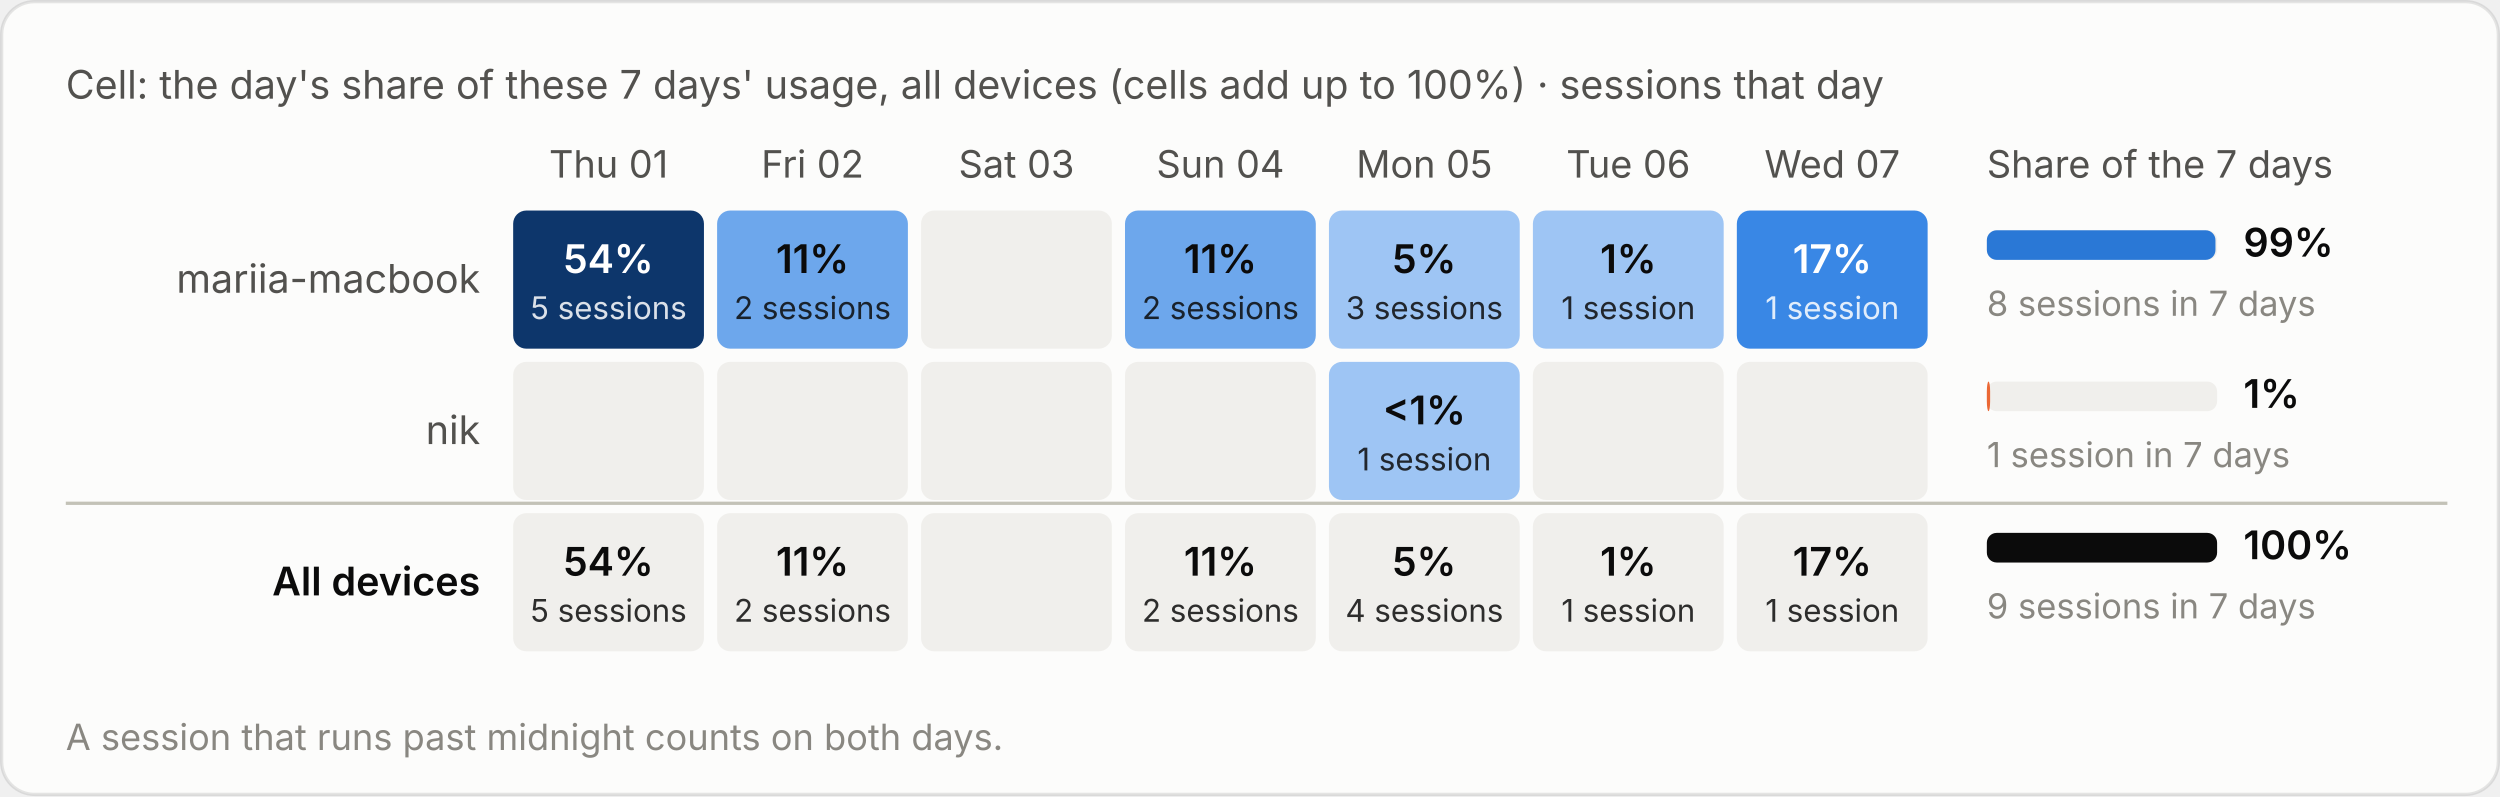
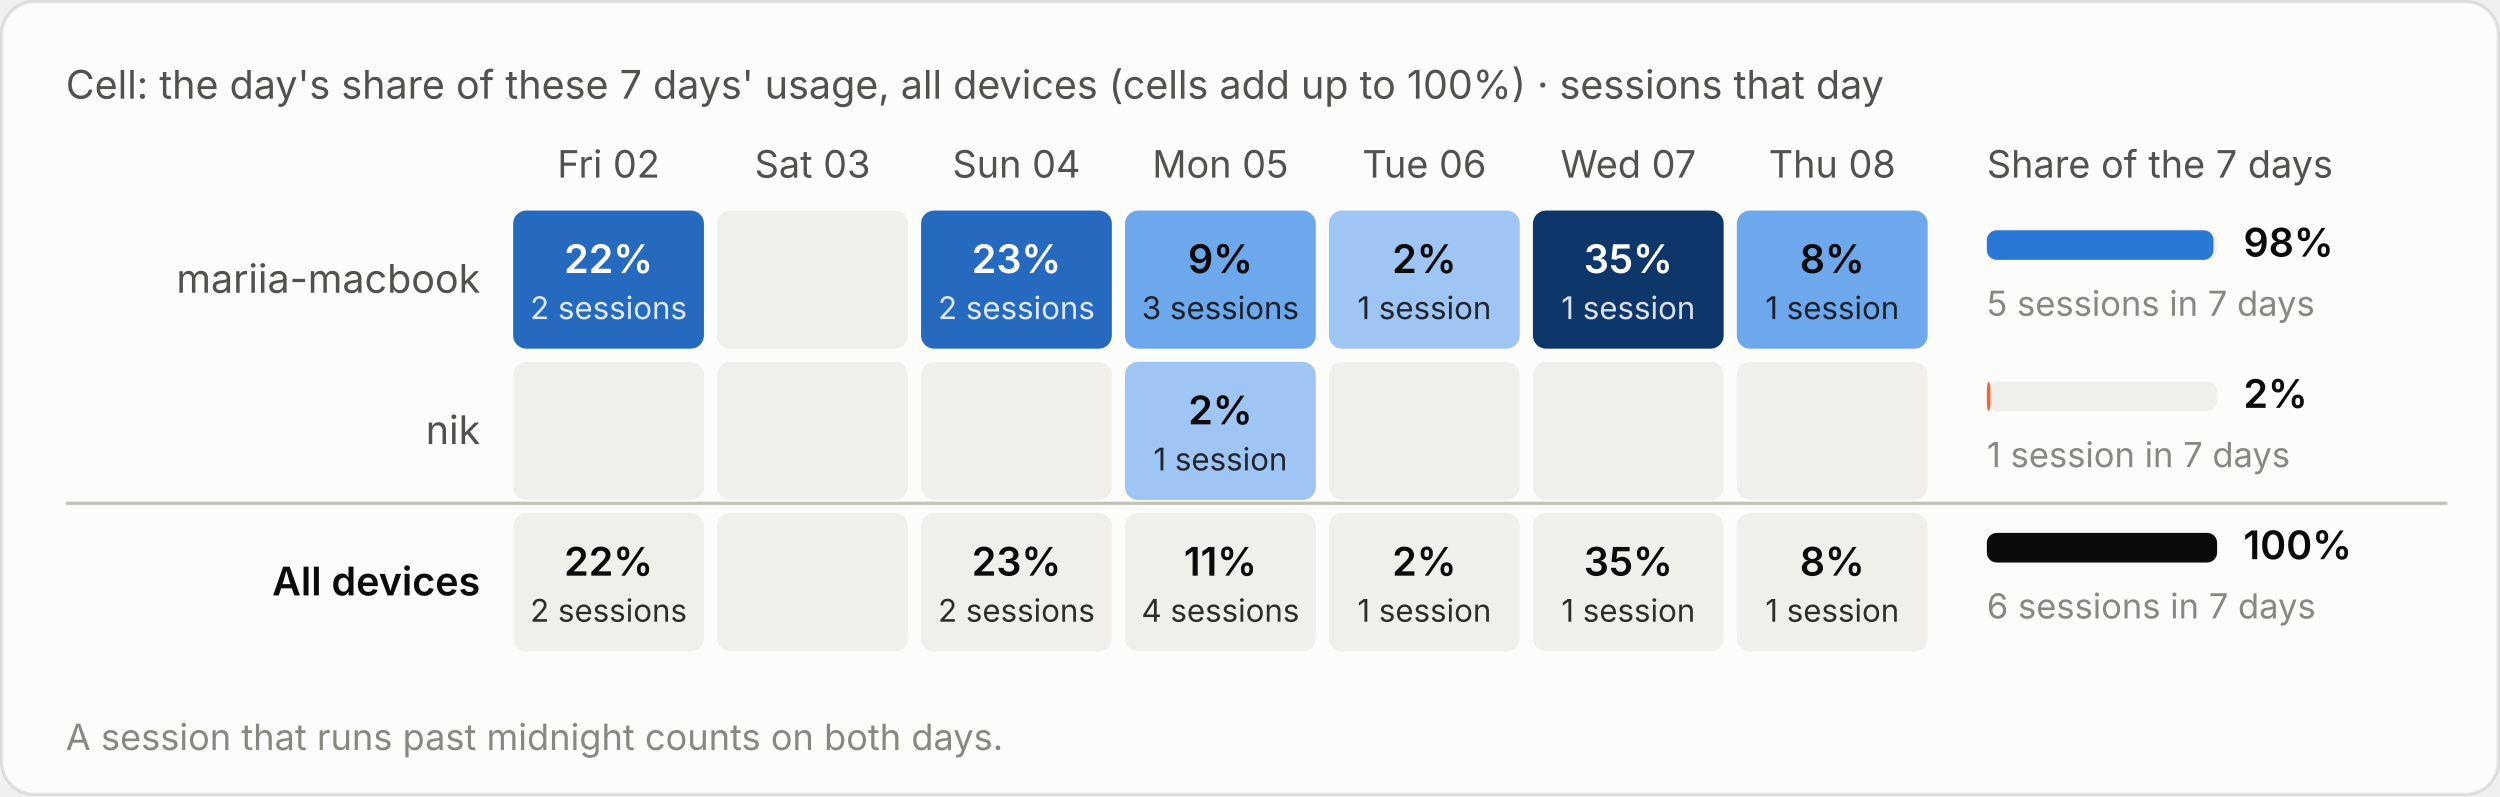
<svg xmlns="http://www.w3.org/2000/svg" viewBox="0 0 760 242" width="760" height="242" role="img" aria-label="Cell: the day's share of these 7 days' usage, all devices (cells add up to 100%) · sessions that day">
  <style>text{font-family:system-ui,-apple-system,"Segoe UI",sans-serif;font-variant-numeric:tabular-nums}.bg{fill:#fcfcfb;stroke:rgba(11,11,11,.10)}.tp{fill:#0b0b0b}.ts{fill:#52514e}.tm{fill:#898781}.grid{stroke:#e1e0d9;stroke-width:1}.base{stroke:#c3c2b7;stroke-width:1}.so{fill:#b5b3ad}.lo{stroke:#b5b3ad}.qe{fill:#f0efec}.ring{stroke:#fcfcfb}.area{fill-opacity:.1}.s0{fill:#2a78d6}.l0{stroke:#2a78d6}.s1{fill:#eb6834}.l1{stroke:#eb6834}.s2{fill:#1baf7a}.l2{stroke:#1baf7a}.s3{fill:#eda100}.l3{stroke:#eda100}.s4{fill:#e87ba4}.l4{stroke:#e87ba4}.s5{fill:#008300}.l5{stroke:#008300}.s6{fill:#4a3aa7}.l6{stroke:#4a3aa7}.s7{fill:#e34948}.l7{stroke:#e34948}.q0{fill:#cde2fb}.q1{fill:#9ec5f4}.q2{fill:#6da7ec}.q3{fill:#3987e5}.q4{fill:#256abf}.q5{fill:#184f95}.q6{fill:#0d366b}.r0{fill:#f8d4d4}.r1{fill:#ec8f8f}.r2{fill:#c42f2f}.a0{fill:#fbe3e3}.a1{fill:#f5b8b8}.a2{fill:#ec8f8f}.a3{fill:#d65252}.a4{fill:#a82525}.tq0{fill:#0b0b0b}.tq1{fill:#0b0b0b}.tq2{fill:#0b0b0b}.tq3{fill:#ffffff}.tq4{fill:#ffffff}.tq5{fill:#ffffff}.tq6{fill:#ffffff}.tr0{fill:#0b0b0b}.tr1{fill:#0b0b0b}.tr2{fill:#ffffff}.ta0{fill:#0b0b0b}.ta1{fill:#0b0b0b}.ta2{fill:#0b0b0b}.ta3{fill:#ffffff}.ta4{fill:#ffffff}.tw{fill:#ffffff}@media (prefers-color-scheme:dark){.bg{fill:#1a1a19;stroke:rgba(255,255,255,.10)}.tp{fill:#fff}.ts{fill:#c3c2b7}.tm{fill:#898781}.grid{stroke:#2c2c2a}.base{stroke:#383835}.so{fill:#5c5b57}.lo{stroke:#5c5b57}.qe{fill:#262624}.ring{stroke:#1a1a19}.s0{fill:#3987e5}.l0{stroke:#3987e5}.s1{fill:#d95926}.l1{stroke:#d95926}.s2{fill:#199e70}.l2{stroke:#199e70}.s3{fill:#c98500}.l3{stroke:#c98500}.s4{fill:#d55181}.l4{stroke:#d55181}.s5{fill:#008300}.l5{stroke:#008300}.s6{fill:#9085e9}.l6{stroke:#9085e9}.s7{fill:#e66767}.l7{stroke:#e66767}.q0{fill:#16263a}.q1{fill:#123a66}.q2{fill:#184f95}.q3{fill:#256abf}.q4{fill:#3987e5}.q5{fill:#6da7ec}.q6{fill:#b7d3f6}.r0{fill:#4a2023}.r1{fill:#8c2c2f}.r2{fill:#e25555}.a0{fill:#3a1a1c}.a1{fill:#5e2427}.a2{fill:#8c2c2f}.a3{fill:#c43c3f}.a4{fill:#f07070}.tq0{fill:#ffffff}.tq1{fill:#ffffff}.tq2{fill:#ffffff}.tq3{fill:#ffffff}.tq4{fill:#ffffff}.tq5{fill:#0b0b0b}.tq6{fill:#0b0b0b}.tr0{fill:#ffffff}.tr1{fill:#ffffff}.tr2{fill:#ffffff}.ta0{fill:#ffffff}.ta1{fill:#ffffff}.ta2{fill:#ffffff}.ta3{fill:#ffffff}.ta4{fill:#0b0b0b}.tw{fill:#ffffff}}</style>
  <rect class="bg" x=".5" y=".5" width="759" height="241" rx="10" />
  <text class="ts" x="20" y="30" font-size="12">Cell: the day's share of these 7 days' usage, all devices (cells add up to 100%) · sessions that day</text>
  <g transform="translate(0,-20)">
-     <text class="ts" x="185.0" y="74" font-size="11.5" text-anchor="middle">Thu 01</text>
-     <text class="ts" x="247.0" y="74" font-size="11.5" text-anchor="middle">Fri 02</text>
-     <text class="ts" x="309.0" y="74" font-size="11.5" text-anchor="middle">Sat 03</text>
-     <text class="ts" x="371.0" y="74" font-size="11.5" text-anchor="middle">Sun 04</text>
-     <text class="ts" x="433.0" y="74" font-size="11.5" text-anchor="middle">Mon 05</text>
-     <text class="ts" x="495.0" y="74" font-size="11.5" text-anchor="middle">Tue 06</text>
-     <text class="ts" x="557.0" y="74" font-size="11.5" text-anchor="middle">Wed 07</text>
+     <text class="ts" x="185.0" y="74" font-size="11.5" text-anchor="middle">Fri 02</text>
+     <text class="ts" x="247.0" y="74" font-size="11.5" text-anchor="middle">Sat 03</text>
+     <text class="ts" x="309.0" y="74" font-size="11.5" text-anchor="middle">Sun 04</text>
+     <text class="ts" x="371.0" y="74" font-size="11.5" text-anchor="middle">Mon 05</text>
+     <text class="ts" x="433.0" y="74" font-size="11.5" text-anchor="middle">Tue 06</text>
+     <text class="ts" x="495.0" y="74" font-size="11.5" text-anchor="middle">Wed 07</text>
+     <text class="ts" x="557.0" y="74" font-size="11.5" text-anchor="middle">Thu 08</text>
    <text class="ts" x="604" y="74" font-size="11.5">Share of the 7 days</text>
    <text class="ts" x="146" y="109.0" font-size="12" text-anchor="end">mariia-macbook</text>
-     <rect class="q6" x="156.0" y="84" width="58" height="42" rx="4" />
-     <text class="tq6" x="185.0" y="103.0" font-size="12" font-weight="600" text-anchor="middle">54%</text>
-     <text class="tq6" x="185.0" y="117.0" font-size="9.5" text-anchor="middle" opacity=".85">5 sessions</text>
-     <rect class="q2" x="218.0" y="84" width="58" height="42" rx="4" />
-     <text class="tq2" x="247.0" y="103.0" font-size="12" font-weight="600" text-anchor="middle">11%</text>
-     <text class="tq2" x="247.0" y="117.0" font-size="9.5" text-anchor="middle" opacity=".85">2 sessions</text>
-     <rect class="qe" x="280.0" y="84" width="58" height="42" rx="4" />
+     <rect class="q4" x="156.0" y="84" width="58" height="42" rx="4" />
+     <text class="tq4" x="185.0" y="103.0" font-size="12" font-weight="600" text-anchor="middle">22%</text>
+     <text class="tq4" x="185.0" y="117.0" font-size="9.5" text-anchor="middle" opacity=".85">2 sessions</text>
+     <rect class="qe" x="218.0" y="84" width="58" height="42" rx="4" />
+     <rect class="q4" x="280.0" y="84" width="58" height="42" rx="4" />
+     <text class="tq4" x="309.0" y="103.0" font-size="12" font-weight="600" text-anchor="middle">23%</text>
+     <text class="tq4" x="309.0" y="117.0" font-size="9.5" text-anchor="middle" opacity=".85">2 sessions</text>
    <rect class="q2" x="342.0" y="84" width="58" height="42" rx="4" />
-     <text class="tq2" x="371.0" y="103.0" font-size="12" font-weight="600" text-anchor="middle">11%</text>
-     <text class="tq2" x="371.0" y="117.0" font-size="9.5" text-anchor="middle" opacity=".85">2 sessions</text>
+     <text class="tq2" x="371.0" y="103.0" font-size="12" font-weight="600" text-anchor="middle">9%</text>
+     <text class="tq2" x="371.0" y="117.0" font-size="9.5" text-anchor="middle" opacity=".85">3 sessions</text>
    <rect class="q1" x="404.0" y="84" width="58" height="42" rx="4" />
-     <text class="tq1" x="433.0" y="103.0" font-size="12" font-weight="600" text-anchor="middle">5%</text>
-     <text class="tq1" x="433.0" y="117.0" font-size="9.5" text-anchor="middle" opacity=".85">3 sessions</text>
-     <rect class="q1" x="466.0" y="84" width="58" height="42" rx="4" />
-     <text class="tq1" x="495.0" y="103.0" font-size="12" font-weight="600" text-anchor="middle">1%</text>
-     <text class="tq1" x="495.0" y="117.0" font-size="9.5" text-anchor="middle" opacity=".85">1 session</text>
-     <rect class="q3" x="528.0" y="84" width="58" height="42" rx="4" />
-     <text class="tq3" x="557.0" y="103.0" font-size="12" font-weight="600" text-anchor="middle">17%</text>
-     <text class="tq3" x="557.0" y="117.0" font-size="9.5" text-anchor="middle" opacity=".85">1 session</text>
+     <text class="tq1" x="433.0" y="103.0" font-size="12" font-weight="600" text-anchor="middle">2%</text>
+     <text class="tq1" x="433.0" y="117.0" font-size="9.5" text-anchor="middle" opacity=".85">1 session</text>
+     <rect class="q6" x="466.0" y="84" width="58" height="42" rx="4" />
+     <text class="tq6" x="495.0" y="103.0" font-size="12" font-weight="600" text-anchor="middle">35%</text>
+     <text class="tq6" x="495.0" y="117.0" font-size="9.5" text-anchor="middle" opacity=".85">1 session</text>
+     <rect class="q2" x="528.0" y="84" width="58" height="42" rx="4" />
+     <text class="tq2" x="557.0" y="103.0" font-size="12" font-weight="600" text-anchor="middle">8%</text>
+     <text class="tq2" x="557.0" y="117.0" font-size="9.5" text-anchor="middle" opacity=".85">1 session</text>
    <rect class="qe" x="604" y="90.0" width="70" height="9" rx="3" />
-     <rect class="s0" x="604" y="90.0" width="69.5" height="9" rx="3" />
-     <text class="tp" x="682" y="98.0" font-size="12" font-weight="600">99%</text>
-     <text class="tm" x="604" y="116.0" font-size="10.5">8 sessions in 7 days</text>
+     <rect class="s0" x="604" y="90.0" width="68.9" height="9" rx="3" />
+     <text class="tp" x="682" y="98.0" font-size="12" font-weight="600">98%</text>
+     <text class="tm" x="604" y="116.0" font-size="10.5">5 sessions in 7 days</text>
    <text class="ts" x="146" y="155.0" font-size="12" text-anchor="end">nik</text>
    <rect class="qe" x="156.0" y="130" width="58" height="42" rx="4" />
    <rect class="qe" x="218.0" y="130" width="58" height="42" rx="4" />
    <rect class="qe" x="280.0" y="130" width="58" height="42" rx="4" />
-     <rect class="qe" x="342.0" y="130" width="58" height="42" rx="4" />
-     <rect class="q1" x="404.0" y="130" width="58" height="42" rx="4" />
-     <text class="tq1" x="433.0" y="149.0" font-size="12" font-weight="600" text-anchor="middle">&lt;1%</text>
-     <text class="tq1" x="433.0" y="163.0" font-size="9.5" text-anchor="middle" opacity=".85">1 session</text>
+     <rect class="q1" x="342.0" y="130" width="58" height="42" rx="4" />
+     <text class="tq1" x="371.0" y="149.0" font-size="12" font-weight="600" text-anchor="middle">2%</text>
+     <text class="tq1" x="371.0" y="163.0" font-size="9.5" text-anchor="middle" opacity=".85">1 session</text>
+     <rect class="qe" x="404.0" y="130" width="58" height="42" rx="4" />
    <rect class="qe" x="466.0" y="130" width="58" height="42" rx="4" />
    <rect class="qe" x="528.0" y="130" width="58" height="42" rx="4" />
    <rect class="qe" x="604" y="136.0" width="70" height="9" rx="3" />
-     <rect class="s1" x="604" y="136.0" width="1.0" height="9" rx="3" />
-     <text class="tp" x="682" y="144.0" font-size="12" font-weight="600">1%</text>
+     <rect class="s1" x="604" y="136.0" width="1.1" height="9" rx="3" />
+     <text class="tp" x="682" y="144.0" font-size="12" font-weight="600">2%</text>
    <text class="tm" x="604" y="162.0" font-size="10.5">1 session in 7 days</text>
    <line class="base" x1="20" x2="744" y1="173" y2="173" />
    <text class="tp" x="146" y="201.0" font-size="12" text-anchor="end" font-weight="600">All devices</text>
    <rect class="qe" x="156.0" y="176" width="58" height="42" rx="4" />
-     <text class="tp" x="185.0" y="195.0" font-size="12" font-weight="600" text-anchor="middle">54%</text>
-     <text class="tp" x="185.0" y="209.0" font-size="9.5" text-anchor="middle" opacity=".85">5 sessions</text>
+     <text class="tp" x="185.0" y="195.0" font-size="12" font-weight="600" text-anchor="middle">22%</text>
+     <text class="tp" x="185.0" y="209.0" font-size="9.5" text-anchor="middle" opacity=".85">2 sessions</text>
    <rect class="qe" x="218.0" y="176" width="58" height="42" rx="4" />
-     <text class="tp" x="247.0" y="195.0" font-size="12" font-weight="600" text-anchor="middle">11%</text>
-     <text class="tp" x="247.0" y="209.0" font-size="9.5" text-anchor="middle" opacity=".85">2 sessions</text>
    <rect class="qe" x="280.0" y="176" width="58" height="42" rx="4" />
+     <text class="tp" x="309.0" y="195.0" font-size="12" font-weight="600" text-anchor="middle">23%</text>
+     <text class="tp" x="309.0" y="209.0" font-size="9.5" text-anchor="middle" opacity=".85">2 sessions</text>
    <rect class="qe" x="342.0" y="176" width="58" height="42" rx="4" />
    <text class="tp" x="371.0" y="195.0" font-size="12" font-weight="600" text-anchor="middle">11%</text>
-     <text class="tp" x="371.0" y="209.0" font-size="9.5" text-anchor="middle" opacity=".85">2 sessions</text>
+     <text class="tp" x="371.0" y="209.0" font-size="9.5" text-anchor="middle" opacity=".85">4 sessions</text>
    <rect class="qe" x="404.0" y="176" width="58" height="42" rx="4" />
-     <text class="tp" x="433.0" y="195.0" font-size="12" font-weight="600" text-anchor="middle">5%</text>
-     <text class="tp" x="433.0" y="209.0" font-size="9.5" text-anchor="middle" opacity=".85">4 sessions</text>
+     <text class="tp" x="433.0" y="195.0" font-size="12" font-weight="600" text-anchor="middle">2%</text>
+     <text class="tp" x="433.0" y="209.0" font-size="9.5" text-anchor="middle" opacity=".85">1 session</text>
    <rect class="qe" x="466.0" y="176" width="58" height="42" rx="4" />
-     <text class="tp" x="495.0" y="195.0" font-size="12" font-weight="600" text-anchor="middle">1%</text>
+     <text class="tp" x="495.0" y="195.0" font-size="12" font-weight="600" text-anchor="middle">35%</text>
    <text class="tp" x="495.0" y="209.0" font-size="9.5" text-anchor="middle" opacity=".85">1 session</text>
    <rect class="qe" x="528.0" y="176" width="58" height="42" rx="4" />
-     <text class="tp" x="557.0" y="195.0" font-size="12" font-weight="600" text-anchor="middle">17%</text>
+     <text class="tp" x="557.0" y="195.0" font-size="12" font-weight="600" text-anchor="middle">8%</text>
    <text class="tp" x="557.0" y="209.0" font-size="9.5" text-anchor="middle" opacity=".85">1 session</text>
    <rect class="qe" x="604" y="182.0" width="70" height="9" rx="3" />
    <rect class="tp" x="604" y="182.0" width="70.0" height="9" rx="3" />
    <text class="tp" x="682" y="190.0" font-size="12" font-weight="600">100%</text>
-     <text class="tm" x="604" y="208.0" font-size="10.5">9 sessions in 7 days</text>
+     <text class="tm" x="604" y="208.0" font-size="10.5">6 sessions in 7 days</text>
    <text class="tm" x="20" y="248" font-size="11">A session that runs past midnight counts on both days.</text>
  </g>
</svg>
